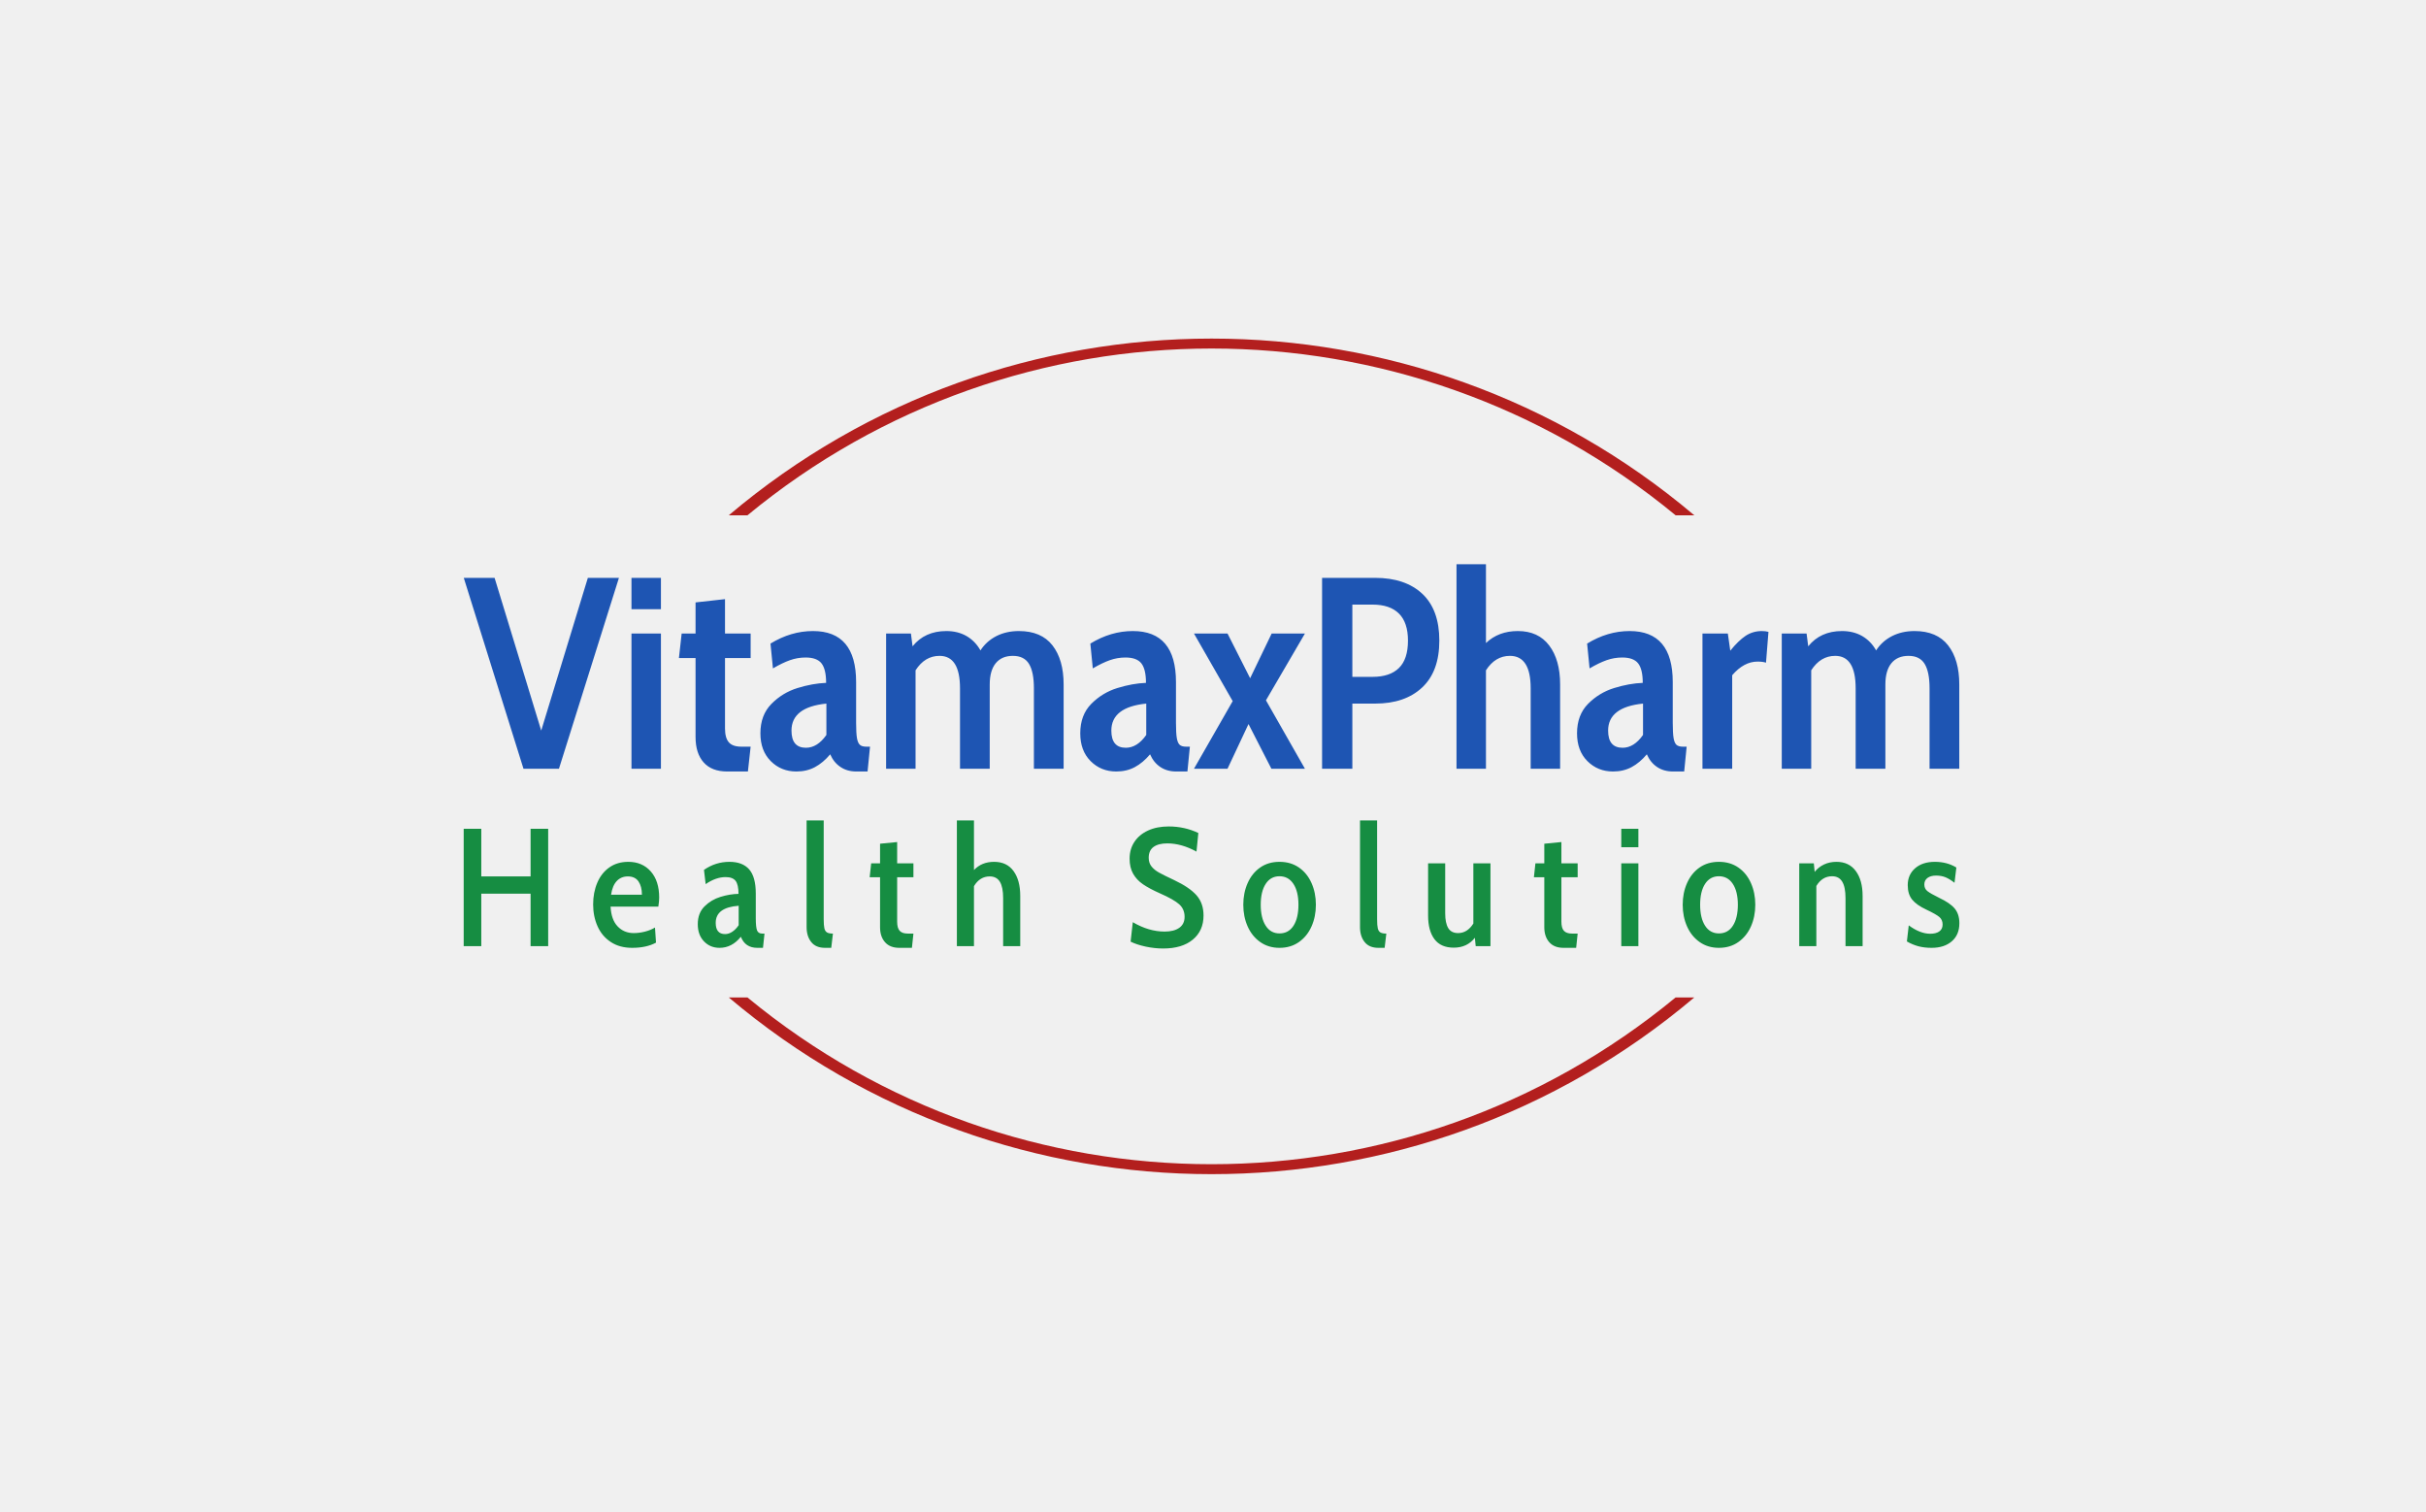
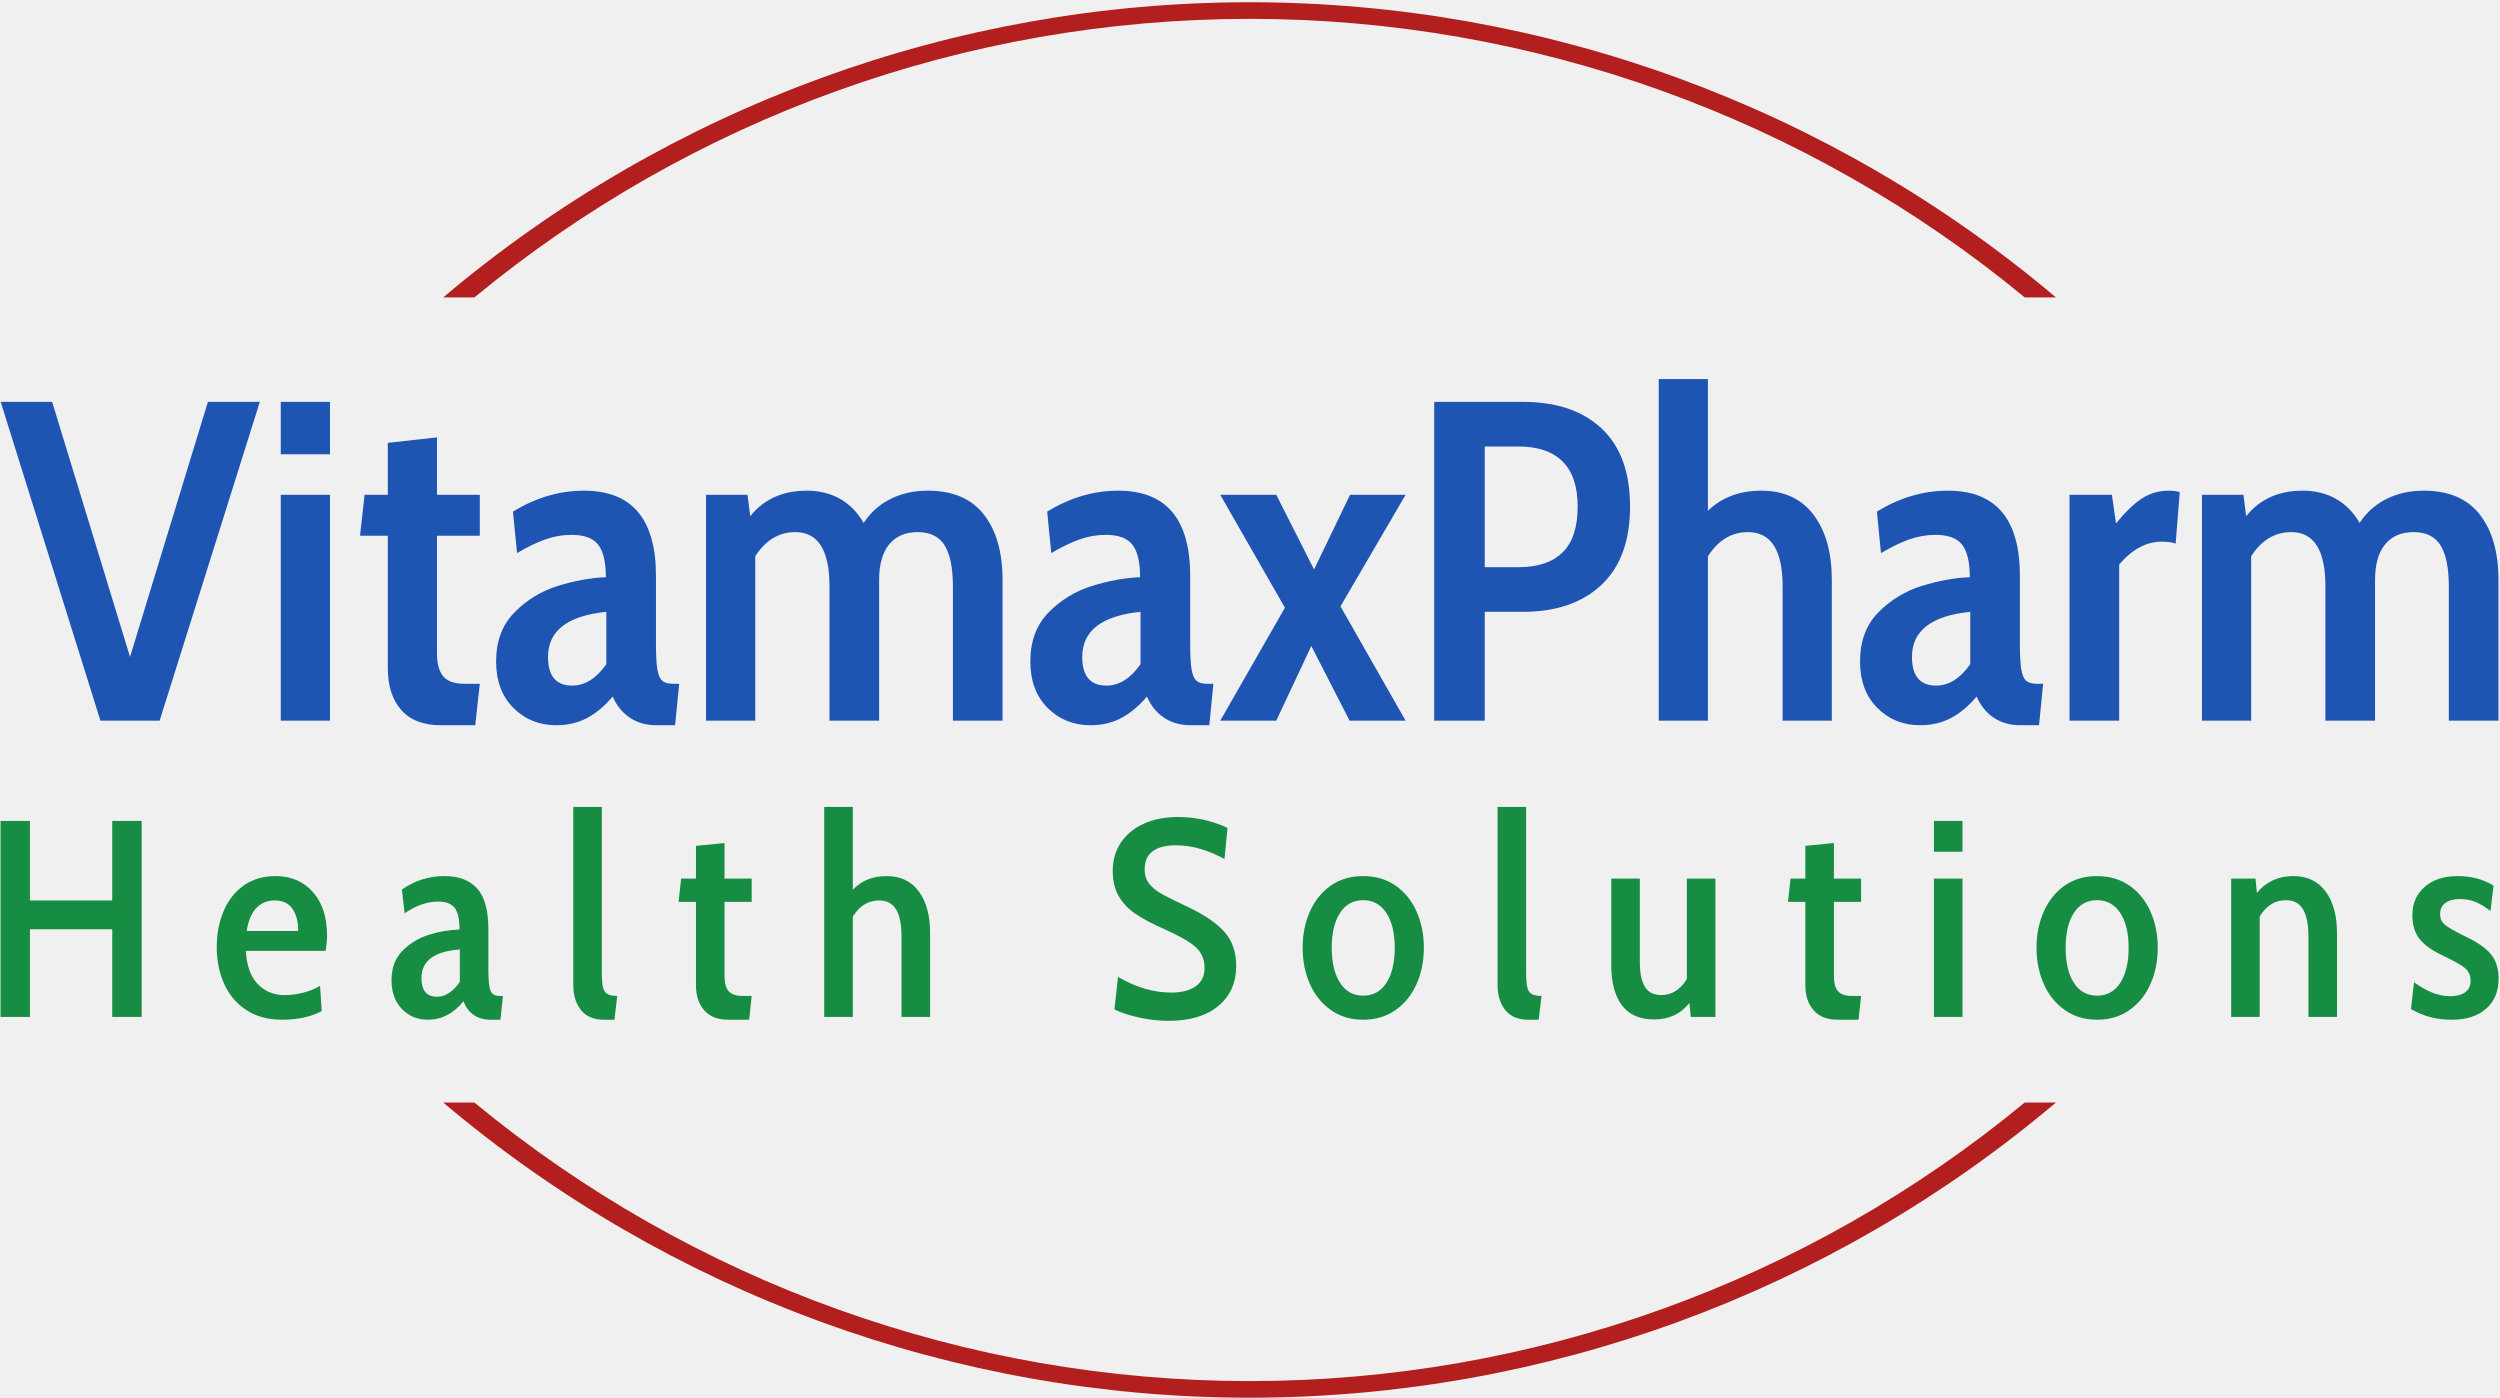
- <svg xmlns="http://www.w3.org/2000/svg" version="1.1" width="1000" height="623" viewBox="0 0 1000 623">
-   <g transform="matrix(1,0,0,1,-0.6060606,0.2522267)">
-     <svg viewBox="0 0 396 247" data-background-color="#ffffff" preserveAspectRatio="xMidYMid meet" height="623" width="1000">
-       <g id="tight-bounds" transform="matrix(1,0,0,1,0.24,-0.1)">
-         <svg viewBox="0 0 395.52 247.2" height="247.2" width="395.52">
-           <g>
-             <svg />
+ <svg xmlns="http://www.w3.org/2000/svg" width="617" height="345" viewBox="0 0 617 345" fill="none">
+   <g clip-path="url(#clip0_538_71)">
+     <g clip-path="url(#clip1_538_71)">
+       <g clip-path="url(#clip2_538_71)">
+         <g clip-path="url(#clip3_538_71)">
+           <g clip-path="url(#clip4_538_71)">
+             <g clip-path="url(#clip5_538_71)">
+               <g clip-path="url(#clip6_538_71)">
+                 <path d="M51.311 99.181H64.124L39.396 177.862H24.784L0.168 99.181H12.869L32.09 162.125L51.311 99.181ZM69.295 112.107V99.181H81.434V112.107H69.295ZM69.295 177.862V122.11H81.434V177.862H69.295ZM108.748 178.986C104.476 178.986 101.232 177.727 99.014 175.209C96.811 172.706 95.709 169.244 95.709 164.823V132.227H88.853L89.977 122.11H95.709V109.297L107.848 107.948V122.11H118.414V132.227H107.848V161.226C107.848 163.849 108.373 165.76 109.422 166.959C110.471 168.158 112.195 168.757 114.593 168.757H118.414L117.29 178.986H108.748ZM137.275 178.986C133.079 178.986 129.557 177.562 126.709 174.714C123.862 171.867 122.438 168.045 122.438 163.249C122.438 158.229 123.959 154.182 127.002 151.11C130.029 148.038 133.603 145.865 137.725 144.591C141.846 143.317 145.78 142.605 149.527 142.455C149.527 138.708 148.89 136.026 147.616 134.407C146.342 132.804 144.169 132.002 141.097 132.002C138.849 132.002 136.676 132.376 134.577 133.126C132.479 133.875 130.156 134.999 127.609 136.498L126.597 126.269C132.217 122.822 138.062 121.099 144.132 121.099C155.971 121.099 161.891 128.105 161.891 142.118V158.866C161.891 161.713 162.003 163.811 162.228 165.16C162.453 166.509 162.85 167.446 163.42 167.97C163.974 168.495 164.851 168.757 166.05 168.757H167.623L166.612 178.986H162.003C159.456 178.986 157.268 178.364 155.439 177.12C153.596 175.891 152.187 174.152 151.213 171.904C149.265 174.227 147.166 175.988 144.918 177.187C142.67 178.386 140.123 178.986 137.275 178.986ZM141.209 169.207C144.356 169.207 147.166 167.446 149.639 163.924V150.998C140.048 151.972 135.252 155.681 135.252 162.125C135.252 166.846 137.238 169.207 141.209 169.207ZM228.995 121.099C235.139 121.099 239.748 123.062 242.82 126.989C245.892 130.93 247.428 136.311 247.428 143.13V177.862H235.177V144.703C235.177 140.207 234.502 136.85 233.153 134.632C231.805 132.429 229.594 131.327 226.522 131.327C223.449 131.327 221.089 132.339 219.44 134.362C217.792 136.385 216.968 139.308 216.968 143.13V177.862H204.716V144.703C204.716 135.786 201.906 131.327 196.286 131.327C192.239 131.327 188.942 133.313 186.394 137.285V177.862H174.255V122.11H184.484L185.158 127.393C188.53 123.197 193.176 121.099 199.096 121.099C202.243 121.099 205.016 121.788 207.414 123.167C209.811 124.561 211.722 126.532 213.146 129.079C214.795 126.532 216.99 124.561 219.733 123.167C222.46 121.788 225.548 121.099 228.995 121.099ZM269.122 178.986C264.925 178.986 261.404 177.562 258.556 174.714C255.709 171.867 254.285 168.045 254.285 163.249C254.285 158.229 255.799 154.182 258.826 151.11C261.868 148.038 265.45 145.865 269.571 144.591C273.693 143.317 277.627 142.605 281.374 142.455C281.374 138.708 280.737 136.026 279.463 134.407C278.189 132.804 276.016 132.002 272.943 132.002C270.695 132.002 268.522 132.376 266.424 133.126C264.326 133.875 262.003 134.999 259.455 136.498L258.444 126.269C264.064 122.822 269.909 121.099 275.978 121.099C287.818 121.099 293.738 128.105 293.738 142.118V158.866C293.738 161.713 293.85 163.811 294.075 165.16C294.3 166.509 294.689 167.446 295.244 167.97C295.813 168.495 296.698 168.757 297.897 168.757H299.47L298.459 178.986H293.85C291.302 178.986 289.107 178.364 287.263 177.12C285.435 175.891 284.034 174.152 283.06 171.904C281.111 174.227 279.013 175.988 276.765 177.187C274.517 178.386 271.969 178.986 269.122 178.986ZM273.056 169.207C276.203 169.207 279.013 167.446 281.486 163.924V150.998C271.894 151.972 267.099 155.681 267.099 162.125C267.099 166.846 269.084 169.207 273.056 169.207ZM301.156 177.862L317.117 149.986L301.156 122.11H314.982L324.311 140.544L333.191 122.11H346.903L330.83 149.649L346.903 177.862H333.078L323.636 159.428L314.982 177.862H301.156ZM353.962 177.862V99.181H375.881C384.123 99.181 390.59 101.369 395.281 105.745C399.957 110.136 402.295 116.565 402.295 125.033C402.295 133.5 399.934 139.945 395.214 144.366C390.493 148.787 384.048 150.998 375.881 150.998H366.439V177.862H353.962ZM366.439 139.982H374.757C379.552 139.982 383.187 138.761 385.659 136.318C388.132 133.89 389.369 130.128 389.369 125.033C389.369 120.087 388.132 116.378 385.659 113.905C383.187 111.432 379.552 110.196 374.757 110.196H366.439V139.982ZM434.666 121.099C440.287 121.099 444.595 123.085 447.593 127.056C450.59 131.028 452.089 136.385 452.089 143.13V177.862H439.949V144.703C439.949 135.786 437.102 131.327 431.407 131.327C427.36 131.327 424.063 133.313 421.515 137.285V177.862H409.376V93.561H421.515V126.045C424.962 122.747 429.346 121.099 434.666 121.099ZM473.895 178.986C469.698 178.986 466.176 177.562 463.329 174.714C460.481 171.867 459.058 168.045 459.058 163.249C459.058 158.229 460.571 154.182 463.599 151.11C466.641 148.038 470.223 145.865 474.344 144.591C478.465 143.317 482.4 142.605 486.146 142.455C486.146 138.708 485.509 136.026 484.235 134.407C482.962 132.804 480.788 132.002 477.716 132.002C475.468 132.002 473.295 132.376 471.197 133.126C469.099 133.875 466.776 134.999 464.228 136.498L463.216 126.269C468.836 122.822 474.681 121.099 480.751 121.099C492.591 121.099 498.51 128.105 498.51 142.118V158.866C498.51 161.713 498.623 163.811 498.848 165.16C499.072 166.509 499.462 167.446 500.017 167.97C500.586 168.495 501.47 168.757 502.669 168.757H504.243L503.231 178.986H498.623C496.075 178.986 493.879 178.364 492.036 177.12C490.208 175.891 488.806 174.152 487.832 171.904C485.884 174.227 483.786 175.988 481.538 177.187C479.29 178.386 476.742 178.986 473.895 178.986ZM477.829 169.207C480.976 169.207 483.786 167.446 486.259 163.924V150.998C476.667 151.972 471.871 155.681 471.871 162.125C471.871 166.846 473.857 169.207 477.829 169.207ZM510.762 177.862V122.11H521.215L522.227 129.192C524.475 126.419 526.588 124.373 528.566 123.055C530.56 121.751 532.793 121.099 535.266 121.099C536.24 121.099 537.139 121.211 537.963 121.436L536.952 134.137C536.052 133.838 534.891 133.688 533.467 133.688C529.72 133.688 526.236 135.561 523.014 139.308V177.862H510.762ZM598.188 121.099C604.332 121.099 608.941 123.062 612.013 126.989C615.086 130.93 616.622 136.311 616.622 143.13V177.862H604.37V144.703C604.37 140.207 603.696 136.85 602.347 134.632C600.998 132.429 598.787 131.327 595.715 131.327C592.643 131.327 590.282 132.339 588.634 134.362C586.985 136.385 586.161 139.308 586.161 143.13V177.862H573.909V144.703C573.909 135.786 571.099 131.327 565.479 131.327C561.433 131.327 558.136 133.313 555.588 137.285V177.862H543.448V122.11H553.677L554.351 127.393C557.723 123.197 562.369 121.099 568.289 121.099C571.436 121.099 574.209 121.788 576.607 123.167C579.005 124.561 580.916 126.532 582.339 129.079C583.988 126.532 586.183 124.561 588.926 123.167C591.654 121.788 594.741 121.099 598.188 121.099Z" fill="#1E55B3" />
+               </g>
+             </g>
+             <g clip-path="url(#clip7_538_71)">
+               <g clip-path="url(#clip8_538_71)">
+                 <path d="M0.133 250.977V202.607H7.388V222.232H27.704V202.607H34.959V250.977H27.704V229.349H7.388V250.977H0.133ZM69.592 251.668C66.137 251.668 63.202 250.871 60.788 249.277C58.365 247.693 56.546 245.541 55.33 242.823C54.104 240.105 53.492 237.088 53.492 233.771C53.492 230.501 54.058 227.529 55.191 224.857C56.316 222.186 57.974 220.076 60.167 218.528C62.35 216.989 64.962 216.22 68.002 216.22C71.826 216.22 74.903 217.533 77.234 220.159C79.556 222.784 80.717 226.378 80.717 230.938C80.717 231.952 80.602 233.195 80.371 234.67H60.678C60.862 238.263 61.83 240.981 63.58 242.823C65.331 244.666 67.542 245.587 70.214 245.587C71.734 245.587 73.268 245.389 74.816 244.993C76.354 244.606 77.746 244.044 78.989 243.307L79.404 249.526C76.778 250.954 73.507 251.668 69.592 251.668ZM60.885 229.763H73.6C73.6 227.506 73.13 225.687 72.19 224.305C71.241 222.923 69.776 222.232 67.795 222.232C65.953 222.232 64.432 222.863 63.235 224.125C62.037 225.396 61.254 227.276 60.885 229.763ZM105.607 251.668C103.027 251.668 100.885 250.779 99.18 249.001C97.476 247.232 96.624 244.873 96.624 241.925C96.624 238.885 97.545 236.443 99.388 234.6C101.23 232.758 103.432 231.445 105.994 230.662C108.546 229.879 111.019 229.464 113.415 229.418C113.415 226.884 113.014 225.097 112.212 224.056C111.402 223.024 110.029 222.508 108.094 222.508C105.422 222.508 102.681 223.475 99.871 225.41L99.18 219.537C102.359 217.326 105.86 216.22 109.683 216.22C113.277 216.22 115.985 217.256 117.81 219.329C119.625 221.402 120.532 224.719 120.532 229.28V239.368C120.532 241.902 120.707 243.606 121.057 244.482C121.398 245.357 122.121 245.795 123.227 245.795H124.125L123.503 251.668H121.154C117.837 251.668 115.58 250.148 114.382 247.108C111.941 250.148 109.015 251.668 105.607 251.668ZM107.887 246.002C108.9 246.002 109.891 245.679 110.858 245.035C111.826 244.39 112.701 243.491 113.484 242.34V234.324C107.173 234.785 104.017 237.134 104.017 241.372C104.017 244.459 105.307 246.002 107.887 246.002ZM149.084 251.668C146.55 251.668 144.652 250.871 143.39 249.277C142.119 247.693 141.483 245.633 141.483 243.1V199.152H148.531V239.852C148.531 241.557 148.623 242.81 148.808 243.611C148.992 244.422 149.351 244.988 149.886 245.311C150.411 245.633 151.226 245.795 152.332 245.795L151.641 251.668H149.084ZM179.709 251.668C177.129 251.668 175.162 250.894 173.808 249.346C172.444 247.808 171.763 245.749 171.763 243.169V222.577H167.478L168.1 216.842H171.763V208.757L178.811 208.066V216.842H185.513V222.577H178.811V240.889C178.811 242.639 179.156 243.892 179.847 244.648C180.538 245.412 181.667 245.795 183.233 245.795H185.513L184.892 251.668H179.709ZM218.764 216.22C222.265 216.22 224.937 217.487 226.78 220.02C228.622 222.554 229.544 225.963 229.544 230.247V250.977H222.496V231.145C222.496 228.151 222.049 225.917 221.155 224.443C220.252 222.969 218.856 222.232 216.968 222.232C214.25 222.232 212.085 223.568 210.472 226.239V250.977H203.424V199.152H210.472V219.606C212.591 217.349 215.355 216.22 218.764 216.22ZM288.444 251.944C286.095 251.944 283.69 251.682 281.23 251.157C278.761 250.622 276.697 249.941 275.039 249.111L275.937 241.096C280.314 243.676 284.69 244.965 289.066 244.965C291.646 244.965 293.664 244.445 295.119 243.404C296.566 242.372 297.289 240.866 297.289 238.885C297.289 236.766 296.543 235.038 295.05 233.702C293.548 232.366 290.909 230.869 287.131 229.211C284.229 227.921 281.903 226.677 280.152 225.479C278.402 224.282 277.043 222.83 276.075 221.126C275.108 219.422 274.624 217.349 274.624 214.907C274.624 212.281 275.292 209.964 276.628 207.956C277.964 205.956 279.844 204.404 282.267 203.298C284.681 202.193 287.5 201.64 290.725 201.64C295.101 201.64 299.178 202.538 302.955 204.335L302.195 212.005C298.095 209.748 294.087 208.619 290.172 208.619C287.73 208.619 285.842 209.103 284.506 210.07C283.17 211.037 282.502 212.535 282.502 214.562C282.502 215.99 282.893 217.187 283.676 218.155C284.46 219.122 285.496 219.961 286.786 220.67C288.076 221.389 290.149 222.416 293.005 223.752C297.197 225.733 300.26 227.815 302.195 229.998C304.13 232.191 305.097 234.969 305.097 238.332C305.097 242.524 303.623 245.841 300.675 248.282C297.727 250.724 293.65 251.944 288.444 251.944ZM336.413 251.668C333.373 251.668 330.724 250.871 328.467 249.277C326.21 247.693 324.482 245.55 323.284 242.851C322.087 240.161 321.488 237.18 321.488 233.909C321.488 230.639 322.087 227.658 323.284 224.968C324.482 222.268 326.2 220.136 328.439 218.569C330.669 217.003 333.327 216.22 336.413 216.22C339.5 216.22 342.172 217.003 344.429 218.569C346.686 220.136 348.414 222.268 349.611 224.968C350.809 227.658 351.408 230.639 351.408 233.909C351.408 237.18 350.809 240.161 349.611 242.851C348.414 245.55 346.686 247.693 344.429 249.277C342.172 250.871 339.5 251.668 336.413 251.668ZM336.413 245.726C338.901 245.726 340.826 244.666 342.19 242.547C343.544 240.428 344.222 237.549 344.222 233.909C344.222 230.27 343.531 227.405 342.149 225.313C340.767 223.213 338.855 222.163 336.413 222.163C333.972 222.163 332.074 223.213 330.719 225.313C329.356 227.405 328.674 230.27 328.674 233.909C328.674 237.549 329.356 240.428 330.719 242.547C332.074 244.666 333.972 245.726 336.413 245.726ZM377.196 251.668C374.662 251.668 372.764 250.871 371.502 249.277C370.231 247.693 369.595 245.633 369.595 243.1V199.152H376.643V239.852C376.643 241.557 376.735 242.81 376.92 243.611C377.104 244.422 377.463 244.988 377.998 245.311C378.523 245.633 379.338 245.795 380.444 245.795L379.753 251.668H377.196ZM416.32 216.842H423.368V250.977H417.288L416.942 247.522C414.823 250.24 411.921 251.599 408.236 251.599C404.688 251.599 402.04 250.434 400.289 248.103C398.539 245.781 397.663 242.524 397.663 238.332V216.842H404.711V237.434C404.711 240.105 405.126 242.132 405.955 243.514C406.784 244.896 408.143 245.587 410.032 245.587C412.566 245.587 414.662 244.274 416.32 241.649V216.842ZM453.51 251.668C450.93 251.668 448.963 250.894 447.609 249.346C446.245 247.808 445.563 245.749 445.563 243.169V222.577H441.279L441.901 216.842H445.563V208.757L452.611 208.066V216.842H459.314V222.577H452.611V240.889C452.611 242.639 452.957 243.892 453.648 244.648C454.339 245.412 455.467 245.795 457.034 245.795H459.314L458.692 251.668H453.51ZM477.294 210.208V202.607H484.342V210.208H477.294ZM477.294 250.977V216.842H484.342V250.977H477.294ZM517.537 251.668C514.497 251.668 511.848 250.871 509.591 249.277C507.334 247.693 505.606 245.55 504.408 242.851C503.211 240.161 502.612 237.18 502.612 233.909C502.612 230.639 503.211 227.658 504.408 224.968C505.606 222.268 507.32 220.136 509.549 218.569C511.788 217.003 514.451 216.22 517.537 216.22C520.624 216.22 523.296 217.003 525.553 218.569C527.81 220.136 529.538 222.268 530.735 224.968C531.933 227.658 532.532 230.639 532.532 233.909C532.532 237.18 531.933 240.161 530.735 242.851C529.538 245.55 527.81 247.693 525.553 249.277C523.296 250.871 520.624 251.668 517.537 251.668ZM517.537 245.726C520.025 245.726 521.946 244.666 523.3 242.547C524.664 240.428 525.346 237.549 525.346 233.909C525.346 230.27 524.655 227.405 523.273 225.313C521.891 223.213 519.979 222.163 517.537 222.163C515.096 222.163 513.193 223.213 511.83 225.313C510.475 227.405 509.798 230.27 509.798 233.909C509.798 237.549 510.475 240.428 511.83 242.547C513.193 244.666 515.096 245.726 517.537 245.726ZM565.99 216.22C569.445 216.22 572.103 217.487 573.964 220.02C575.834 222.554 576.77 225.963 576.77 230.247V250.977H569.721V231.145C569.721 228.151 569.27 225.903 568.367 224.401C567.473 222.909 566.082 222.163 564.194 222.163C561.476 222.163 559.31 223.498 557.698 226.17V250.977H550.65V216.842H556.662L557.007 220.366C558.021 219.076 559.297 218.063 560.835 217.326C562.383 216.588 564.101 216.22 565.99 216.22ZM605.183 251.668C603.203 251.668 601.392 251.452 599.752 251.019C598.121 250.576 596.546 249.918 595.026 249.042L595.786 242.409C598.918 244.712 601.867 245.864 604.631 245.864C606.243 245.864 607.496 245.541 608.39 244.896C609.293 244.251 609.744 243.307 609.744 242.063C609.744 240.773 609.306 239.746 608.431 238.981C607.556 238.226 605.759 237.203 603.041 235.913C600.369 234.67 598.421 233.297 597.195 231.795C595.979 230.302 595.371 228.312 595.371 225.825C595.371 222.969 596.385 220.652 598.412 218.873C600.439 217.104 603.156 216.22 606.565 216.22C609.928 216.22 612.877 217.003 615.41 218.569L614.65 224.857C613.36 223.844 612.139 223.093 610.988 222.605C609.836 222.126 608.523 221.886 607.049 221.886C605.575 221.886 604.4 222.209 603.525 222.854C602.65 223.498 602.212 224.397 602.212 225.548C602.212 226.7 602.627 227.608 603.456 228.271C604.285 228.944 605.92 229.879 608.362 231.076C611.31 232.458 613.429 233.919 614.719 235.457C616.009 237.005 616.654 239.023 616.654 241.51C616.654 244.689 615.617 247.177 613.544 248.973C611.471 250.77 608.684 251.668 605.183 251.668Z" fill="#168D42" />
+               </g>
+             </g>
          </g>
-           <g>
-             <svg viewBox="0 0 395.52 247.2" height="247.2" width="395.52">
-               <g transform="matrix(1,0,0,1,75.54432,92.20276)">
-                 <svg viewBox="0 0 244.431 62.794" height="62.794" width="244.431">
-                   <g>
-                     <svg viewBox="0 0 244.431 62.794" height="62.794" width="244.431">
-                       <g>
-                         <svg viewBox="0 0 244.431 62.794" height="62.794" width="244.431">
-                           <g>
-                             <svg viewBox="0 0 244.431 62.794" height="62.794" width="244.431">
-                               <g>
-                                 <svg viewBox="0 0 244.431 62.794" height="62.794" width="244.431">
-                                   <g>
-                                     <svg viewBox="0 0 244.431 33.868" height="33.868" width="244.431">
-                                       <g transform="matrix(1,0,0,1,0,0)">
-                                         <svg width="244.431" viewBox="0.1 -37.5 274.22 38" height="33.868" data-palette-color="#1e55b3">
-                                           <path d="M22.85-35L28.55-35 17.55 0 11.05 0 0.1-35 5.75-35 14.3-7 22.85-35ZM30.85-29.25L30.85-35 36.25-35 36.25-29.25 30.85-29.25ZM30.85 0L30.85-24.8 36.25-24.8 36.25 0 30.85 0ZM48.4 0.5Q45.55 0.5 44.07-1.18 42.6-2.85 42.6-5.8L42.6-5.8 42.6-20.3 39.55-20.3 40.05-24.8 42.6-24.8 42.6-30.5 48-31.1 48-24.8 52.7-24.8 52.7-20.3 48-20.3 48-7.4Q48-5.65 48.7-4.85 49.4-4.05 51-4.05L51-4.05 52.7-4.05 52.2 0.5 48.4 0.5ZM61.09 0.5Q58.29 0.5 56.39-1.4 54.49-3.3 54.49-6.5L54.49-6.5Q54.49-9.85 56.52-11.9 58.54-13.95 61.29-14.8 64.04-15.65 66.54-15.75L66.54-15.75Q66.54-18.25 65.69-19.33 64.84-20.4 62.79-20.4L62.79-20.4Q61.29-20.4 59.89-19.9 58.49-19.4 56.79-18.4L56.79-18.4 56.34-22.95Q60.09-25.25 64.14-25.25L64.14-25.25Q72.04-25.25 72.04-15.9L72.04-15.9 72.04-8.45Q72.04-6.55 72.19-5.65 72.34-4.75 72.72-4.4 73.09-4.05 73.89-4.05L73.89-4.05 74.59-4.05 74.14 0.5 72.09 0.5Q70.39 0.5 69.17-0.33 67.94-1.15 67.29-2.65L67.29-2.65Q65.99-1.1 64.49-0.3 62.99 0.5 61.09 0.5L61.09 0.5ZM62.84-3.85Q64.94-3.85 66.59-6.2L66.59-6.2 66.59-11.95Q60.19-11.3 60.19-7L60.19-7Q60.19-3.85 62.84-3.85L62.84-3.85ZM101.89-25.25Q105.99-25.25 108.04-22.63 110.09-20 110.09-15.45L110.09-15.45 110.09 0 104.64 0 104.64-14.75Q104.64-17.75 103.74-19.23 102.84-20.7 100.79-20.7L100.79-20.7Q98.74-20.7 97.64-19.35 96.54-18 96.54-15.45L96.54-15.45 96.54 0 91.09 0 91.09-14.75Q91.09-20.7 87.34-20.7L87.34-20.7Q84.64-20.7 82.94-18.05L82.94-18.05 82.94 0 77.54 0 77.54-24.8 82.09-24.8 82.39-22.45Q84.64-25.25 88.59-25.25L88.59-25.25Q90.69-25.25 92.29-24.33 93.89-23.4 94.84-21.7L94.84-21.7Q95.94-23.4 97.77-24.33 99.59-25.25 101.89-25.25L101.89-25.25ZM119.74 0.5Q116.94 0.5 115.04-1.4 113.14-3.3 113.14-6.5L113.14-6.5Q113.14-9.85 115.16-11.9 117.19-13.95 119.94-14.8 122.69-15.65 125.19-15.75L125.19-15.75Q125.19-18.25 124.34-19.33 123.49-20.4 121.44-20.4L121.44-20.4Q119.94-20.4 118.54-19.9 117.14-19.4 115.44-18.4L115.44-18.4 114.99-22.95Q118.74-25.25 122.79-25.25L122.79-25.25Q130.69-25.25 130.69-15.9L130.69-15.9 130.69-8.45Q130.69-6.55 130.84-5.65 130.99-4.75 131.36-4.4 131.74-4.05 132.54-4.05L132.54-4.05 133.24-4.05 132.79 0.5 130.74 0.5Q129.04 0.5 127.81-0.33 126.59-1.15 125.94-2.65L125.94-2.65Q124.64-1.1 123.14-0.3 121.64 0.5 119.74 0.5L119.74 0.5ZM121.49-3.85Q123.59-3.85 125.24-6.2L125.24-6.2 125.24-11.95Q118.84-11.3 118.84-7L118.84-7Q118.84-3.85 121.49-3.85L121.49-3.85ZM133.99 0L141.09-12.4 133.99-24.8 140.14-24.8 144.29-16.6 148.24-24.8 154.34-24.8 147.19-12.55 154.34 0 148.19 0 143.99-8.2 140.14 0 133.99 0ZM157.48 0L157.48-35 167.23-35Q172.73-35 175.86-32.08 178.98-29.15 178.98-23.5L178.98-23.5Q178.98-17.85 175.83-14.9 172.68-11.95 167.23-11.95L167.23-11.95 163.03-11.95 163.03 0 157.48 0ZM163.03-16.85L166.73-16.85Q169.93-16.85 171.58-18.48 173.23-20.1 173.23-23.5L173.23-23.5Q173.23-26.8 171.58-28.45 169.93-30.1 166.73-30.1L166.73-30.1 163.03-30.1 163.03-16.85ZM193.38-25.25Q197.13-25.25 199.13-22.6 201.13-19.95 201.13-15.45L201.13-15.45 201.13 0 195.73 0 195.73-14.75Q195.73-20.7 191.93-20.7L191.93-20.7Q189.23-20.7 187.53-18.05L187.53-18.05 187.53 0 182.13 0 182.13-37.5 187.53-37.5 187.53-23.05Q189.83-25.25 193.38-25.25L193.38-25.25ZM210.83 0.5Q208.03 0.5 206.13-1.4 204.23-3.3 204.23-6.5L204.23-6.5Q204.23-9.85 206.25-11.9 208.28-13.95 211.03-14.8 213.78-15.65 216.28-15.75L216.28-15.75Q216.28-18.25 215.43-19.33 214.58-20.4 212.53-20.4L212.53-20.4Q211.03-20.4 209.63-19.9 208.23-19.4 206.53-18.4L206.53-18.4 206.08-22.95Q209.83-25.25 213.88-25.25L213.88-25.25Q221.78-25.25 221.78-15.9L221.78-15.9 221.78-8.45Q221.78-6.55 221.93-5.65 222.08-4.75 222.45-4.4 222.83-4.05 223.63-4.05L223.63-4.05 224.33-4.05 223.88 0.5 221.83 0.5Q220.13 0.5 218.9-0.33 217.68-1.15 217.03-2.65L217.03-2.65Q215.73-1.1 214.23-0.3 212.73 0.5 210.83 0.5L210.83 0.5ZM212.58-3.85Q214.68-3.85 216.33-6.2L216.33-6.2 216.33-11.95Q209.93-11.3 209.93-7L209.93-7Q209.93-3.85 212.58-3.85L212.58-3.85ZM227.23 0L227.23-24.8 231.88-24.8 232.33-21.65Q233.83-23.5 235.15-24.38 236.48-25.25 238.13-25.25L238.13-25.25Q238.78-25.25 239.33-25.1L239.33-25.1 238.88-19.45Q238.28-19.65 237.33-19.65L237.33-19.65Q234.83-19.65 232.68-17.15L232.68-17.15 232.68 0 227.23 0ZM266.12-25.25Q270.22-25.25 272.27-22.63 274.32-20 274.32-15.45L274.32-15.45 274.32 0 268.87 0 268.87-14.75Q268.87-17.75 267.97-19.23 267.07-20.7 265.02-20.7L265.02-20.7Q262.97-20.7 261.87-19.35 260.77-18 260.77-15.45L260.77-15.45 260.77 0 255.32 0 255.32-14.75Q255.32-20.7 251.57-20.7L251.57-20.7Q248.87-20.7 247.17-18.05L247.17-18.05 247.17 0 241.77 0 241.77-24.8 246.32-24.8 246.62-22.45Q248.87-25.25 252.82-25.25L252.82-25.25Q254.92-25.25 256.52-24.33 258.12-23.4 259.07-21.7L259.07-21.7Q260.17-23.4 262-24.33 263.82-25.25 266.12-25.25L266.12-25.25Z" opacity="1" transform="matrix(1,0,0,1,0,0)" fill="#1e55b3" class="undefined-text-0" data-fill-palette-color="primary" id="text-0" />
-                                         </svg>
-                                       </g>
-                                     </svg>
-                                   </g>
-                                   <g transform="matrix(1,0,0,1,0,41.86384)">
-                                     <svg viewBox="0 0 244.431 20.931" height="20.931" width="244.431">
-                                       <g transform="matrix(1,0,0,1,0,0)">
-                                         <svg width="244.431" viewBox="3.3 -37.5 446.11 38.2" height="20.931" data-palette-color="#168d42">
-                                           <path d="M3.3 0L3.3-35 8.55-35 8.55-20.8 23.25-20.8 23.25-35 28.5-35 28.5 0 23.25 0 23.25-15.65 8.55-15.65 8.55 0 3.3 0ZM53.56 0.5Q49.81 0.5 47.19-1.23 44.56-2.95 43.24-5.9 41.91-8.85 41.91-12.45L41.91-12.45Q41.91-16 43.14-18.9 44.36-21.8 46.74-23.48 49.11-25.15 52.41-25.15L52.41-25.15Q56.56-25.15 59.09-22.3 61.61-19.45 61.61-14.5L61.61-14.5Q61.61-13.4 61.36-11.8L61.36-11.8 47.11-11.8Q47.31-7.9 49.21-5.9 51.11-3.9 54.01-3.9L54.01-3.9Q55.66-3.9 57.34-4.33 59.01-4.75 60.36-5.55L60.36-5.55 60.66-1.05Q57.81 0.5 53.56 0.5L53.56 0.5ZM47.26-15.35L56.46-15.35Q56.46-17.8 55.44-19.3 54.41-20.8 52.26-20.8L52.26-20.8Q50.26-20.8 48.96-19.43 47.66-18.05 47.26-15.35L47.26-15.35ZM79.62 0.5Q76.82 0.5 74.97-1.43 73.12-3.35 73.12-6.55L73.12-6.55Q73.12-9.85 75.12-11.85 77.12-13.85 79.9-14.7 82.67-15.55 85.27-15.6L85.27-15.6Q85.27-18.35 84.4-19.48 83.52-20.6 81.42-20.6L81.42-20.6Q78.52-20.6 75.47-18.5L75.47-18.5 74.97-22.75Q78.42-25.15 82.57-25.15L82.57-25.15Q86.47-25.15 88.45-22.9 90.42-20.65 90.42-15.7L90.42-15.7 90.42-8.4Q90.42-5.65 90.8-4.7 91.17-3.75 92.37-3.75L92.37-3.75 93.02-3.75 92.57 0.5 90.87 0.5Q87.27 0.5 85.97-2.8L85.97-2.8Q83.32 0.5 79.62 0.5L79.62 0.5ZM81.27-3.6Q82.37-3.6 83.42-4.3 84.47-5 85.32-6.25L85.32-6.25 85.32-12.05Q78.47-11.55 78.47-6.95L78.47-6.95Q78.47-3.6 81.27-3.6L81.27-3.6ZM111.08 0.5Q108.33 0.5 106.96-1.23 105.58-2.95 105.58-5.7L105.58-5.7 105.58-37.5 110.68-37.5 110.68-8.05Q110.68-6.2 110.88-5.33 111.08-4.45 111.66-4.1 112.23-3.75 113.43-3.75L113.43-3.75 112.93 0.5 111.08 0.5ZM133.24 0.5Q130.44 0.5 128.97-1.18 127.49-2.85 127.49-5.65L127.49-5.65 127.49-20.55 124.39-20.55 124.84-24.7 127.49-24.7 127.49-30.55 132.59-31.05 132.59-24.7 137.44-24.7 137.44-20.55 132.59-20.55 132.59-7.3Q132.59-5.4 133.34-4.58 134.09-3.75 135.79-3.75L135.79-3.75 137.44-3.75 136.99 0.5 133.24 0.5ZM161.5-25.15Q165.3-25.15 167.3-22.4 169.3-19.65 169.3-15L169.3-15 169.3 0 164.2 0 164.2-14.35Q164.2-17.6 163.23-19.2 162.25-20.8 160.2-20.8L160.2-20.8Q157.25-20.8 155.5-17.9L155.5-17.9 155.5 0 150.4 0 150.4-37.5 155.5-37.5 155.5-22.7Q157.8-25.15 161.5-25.15L161.5-25.15ZM211.92 0.7Q209.37 0.7 206.7 0.13 204.02-0.45 202.22-1.35L202.22-1.35 202.87-7.15Q207.62-4.35 212.37-4.35L212.37-4.35Q215.17-4.35 216.75-5.48 218.32-6.6 218.32-8.75L218.32-8.75Q218.32-11.05 216.7-12.5 215.07-13.95 210.97-15.75L210.97-15.75Q207.82-17.15 205.92-18.45 204.02-19.75 202.97-21.6 201.92-23.45 201.92-26.1L201.92-26.1Q201.92-28.95 203.37-31.13 204.82-33.3 207.45-34.5 210.07-35.7 213.57-35.7L213.57-35.7Q218.32-35.7 222.42-33.75L222.42-33.75 221.87-28.2Q217.42-30.65 213.17-30.65L213.17-30.65Q210.52-30.65 209.07-29.6 207.62-28.55 207.62-26.35L207.62-26.35Q207.62-24.8 208.47-23.75 209.32-22.7 210.72-21.93 212.12-21.15 215.22-19.7L215.22-19.7Q219.77-17.55 221.87-15.18 223.97-12.8 223.97-9.15L223.97-9.15Q223.97-4.6 220.77-1.95 217.57 0.7 211.92 0.7L211.92 0.7ZM246.63 0.5Q243.33 0.5 240.88-1.23 238.43-2.95 237.13-5.88 235.83-8.8 235.83-12.35L235.83-12.35Q235.83-15.9 237.13-18.82 238.43-21.75 240.86-23.45 243.28-25.15 246.63-25.15L246.63-25.15Q249.98-25.15 252.43-23.45 254.88-21.75 256.18-18.82 257.48-15.9 257.48-12.35L257.48-12.35Q257.48-8.8 256.18-5.88 254.88-2.95 252.43-1.23 249.98 0.5 246.63 0.5L246.63 0.5ZM246.63-3.8Q249.33-3.8 250.81-6.1 252.28-8.4 252.28-12.35L252.28-12.35Q252.28-16.3 250.78-18.57 249.28-20.85 246.63-20.85L246.63-20.85Q243.98-20.85 242.51-18.57 241.03-16.3 241.03-12.35L241.03-12.35Q241.03-8.4 242.51-6.1 243.98-3.8 246.63-3.8L246.63-3.8ZM276.14 0.5Q273.39 0.5 272.02-1.23 270.64-2.95 270.64-5.7L270.64-5.7 270.64-37.5 275.74-37.5 275.74-8.05Q275.74-6.2 275.94-5.33 276.14-4.45 276.72-4.1 277.29-3.75 278.49-3.75L278.49-3.75 277.99 0.5 276.14 0.5ZM304.45-24.7L309.55-24.7 309.55 0 305.15 0 304.9-2.5Q302.6 0.45 298.6 0.45L298.6 0.45Q294.75 0.45 292.85-2.08 290.95-4.6 290.95-9.15L290.95-9.15 290.95-24.7 296.05-24.7 296.05-9.8Q296.05-6.9 296.95-5.4 297.85-3.9 299.9-3.9L299.9-3.9Q302.65-3.9 304.45-6.75L304.45-6.75 304.45-24.7ZM331.36 0.5Q328.56 0.5 327.09-1.18 325.61-2.85 325.61-5.65L325.61-5.65 325.61-20.55 322.51-20.55 322.96-24.7 325.61-24.7 325.61-30.55 330.71-31.05 330.71-24.7 335.56-24.7 335.56-20.55 330.71-20.55 330.71-7.3Q330.71-5.4 331.46-4.58 332.21-3.75 333.91-3.75L333.91-3.75 335.56-3.75 335.11 0.5 331.36 0.5ZM348.57-29.5L348.57-35 353.67-35 353.67-29.5 348.57-29.5ZM348.57 0L348.57-24.7 353.67-24.7 353.67 0 348.57 0ZM377.69 0.5Q374.39 0.5 371.94-1.23 369.49-2.95 368.19-5.88 366.89-8.8 366.89-12.35L366.89-12.35Q366.89-15.9 368.19-18.82 369.49-21.75 371.91-23.45 374.34-25.15 377.69-25.15L377.69-25.15Q381.04-25.15 383.49-23.45 385.94-21.75 387.24-18.82 388.54-15.9 388.54-12.35L388.54-12.35Q388.54-8.8 387.24-5.88 385.94-2.95 383.49-1.23 381.04 0.5 377.69 0.5L377.69 0.5ZM377.69-3.8Q380.39-3.8 381.86-6.1 383.34-8.4 383.34-12.35L383.34-12.35Q383.34-16.3 381.84-18.57 380.34-20.85 377.69-20.85L377.69-20.85Q375.04-20.85 373.56-18.57 372.09-16.3 372.09-12.35L372.09-12.35Q372.09-8.4 373.56-6.1 375.04-3.8 377.69-3.8L377.69-3.8ZM412.75-25.15Q416.5-25.15 418.52-22.4 420.55-19.65 420.55-15L420.55-15 420.55 0 415.45 0 415.45-14.35Q415.45-17.6 414.47-19.23 413.5-20.85 411.45-20.85L411.45-20.85Q408.5-20.85 406.75-17.95L406.75-17.95 406.75 0 401.65 0 401.65-24.7 406-24.7 406.25-22.15Q407.35-23.55 409.02-24.35 410.7-25.15 412.75-25.15L412.75-25.15ZM441.11 0.5Q438.96 0.5 437.18 0.03 435.41-0.45 433.76-1.4L433.76-1.4 434.31-6.2Q437.71-3.7 440.71-3.7L440.71-3.7Q442.46-3.7 443.43-4.4 444.41-5.1 444.41-6.45L444.41-6.45Q444.41-7.85 443.46-8.68 442.51-9.5 439.56-10.9L439.56-10.9Q436.66-12.25 435.33-13.88 434.01-15.5 434.01-18.2L434.01-18.2Q434.01-21.3 436.21-23.23 438.41-25.15 442.11-25.15L442.11-25.15Q445.76-25.15 448.51-23.45L448.51-23.45 447.96-18.9Q446.56-20 445.31-20.53 444.06-21.05 442.46-21.05L442.46-21.05Q440.86-21.05 439.91-20.35 438.96-19.65 438.96-18.4L438.96-18.4Q438.96-17.15 439.86-16.43 440.76-15.7 443.41-14.4L443.41-14.4Q446.61-12.9 448.01-11.23 449.41-9.55 449.41-6.85L449.41-6.85Q449.41-3.4 447.16-1.45 444.91 0.5 441.11 0.5L441.11 0.5Z" opacity="1" transform="matrix(1,0,0,1,0,0)" fill="#168d42" class="undefined-text-1" data-fill-palette-color="secondary" id="text-1" />
-                                         </svg>
-                                       </g>
-                                     </svg>
-                                   </g>
-                                 </svg>
-                               </g>
-                             </svg>
-                           </g>
-                           <g />
-                         </svg>
-                       </g>
-                     </svg>
-                   </g>
-                 </svg>
-               </g>
-               <g>
-                 <path d="M118.862 84.207A122.216 122.216 0 0 1 276.658 84.207L273.604 84.207A119.161 119.161 0 0 0 121.916 84.207L118.862 84.207M118.862 162.993A122.216 122.216 0 0 0 276.658 162.993L273.604 162.993A119.161 119.161 0 0 1 121.916 162.993L118.862 162.993" fill="#b31f1e" stroke="transparent" data-fill-palette-color="tertiary" />
-               </g>
-             </svg>
-           </g>
-           <defs />
-         </svg>
-         <rect width="395.52" height="247.2" fill="none" stroke="none" visibility="hidden" />
+         </g>
      </g>
-     </svg>
+     </g>
  </g>
+   <path d="M109.391 73.392C165.032 26.358 235.535 0.553 308.392 0.553C381.25 0.553 451.752 26.358 507.394 73.392H499.691C445.844 28.957 378.207 4.652 308.392 4.652C238.578 4.652 170.941 28.957 117.094 73.392H109.391ZM109.391 272.112C165.032 319.146 235.535 344.952 308.392 344.952C381.25 344.952 451.752 319.146 507.394 272.112H499.691C445.844 316.548 378.207 340.852 308.392 340.852C238.578 340.852 170.941 316.548 117.094 272.112H109.391Z" fill="#B31F1E" />
+   <defs>
+     <clipPath id="clip0_538_71">
+       <rect width="616.521" height="158.384" fill="white" transform="translate(0.132812 93.5605)" />
+     </clipPath>
+     <clipPath id="clip1_538_71">
+       <rect width="616.521" height="158.384" fill="white" transform="translate(0.132812 93.5605)" />
+     </clipPath>
+     <clipPath id="clip2_538_71">
+       <rect width="616.521" height="158.384" fill="white" transform="translate(0.132812 93.5605)" />
+     </clipPath>
+     <clipPath id="clip3_538_71">
+       <rect width="616.521" height="158.384" fill="white" transform="translate(0.132812 93.5605)" />
+     </clipPath>
+     <clipPath id="clip4_538_71">
+       <rect width="616.521" height="158.384" fill="white" transform="translate(0.132812 93.5605)" />
+     </clipPath>
+     <clipPath id="clip5_538_71">
+       <rect width="616.521" height="85.425" fill="white" transform="translate(0.132812 93.5605)" />
+     </clipPath>
+     <clipPath id="clip6_538_71">
+       <rect width="616.521" height="85.425" fill="white" transform="translate(0.132812 93.5605)" />
+     </clipPath>
+     <clipPath id="clip7_538_71">
+       <rect width="616.521" height="52.793" fill="white" transform="translate(0.132812 199.152)" />
+     </clipPath>
+     <clipPath id="clip8_538_71">
+       <rect width="616.521" height="52.793" fill="white" transform="translate(0.132812 199.152)" />
+     </clipPath>
+   </defs>
</svg>
